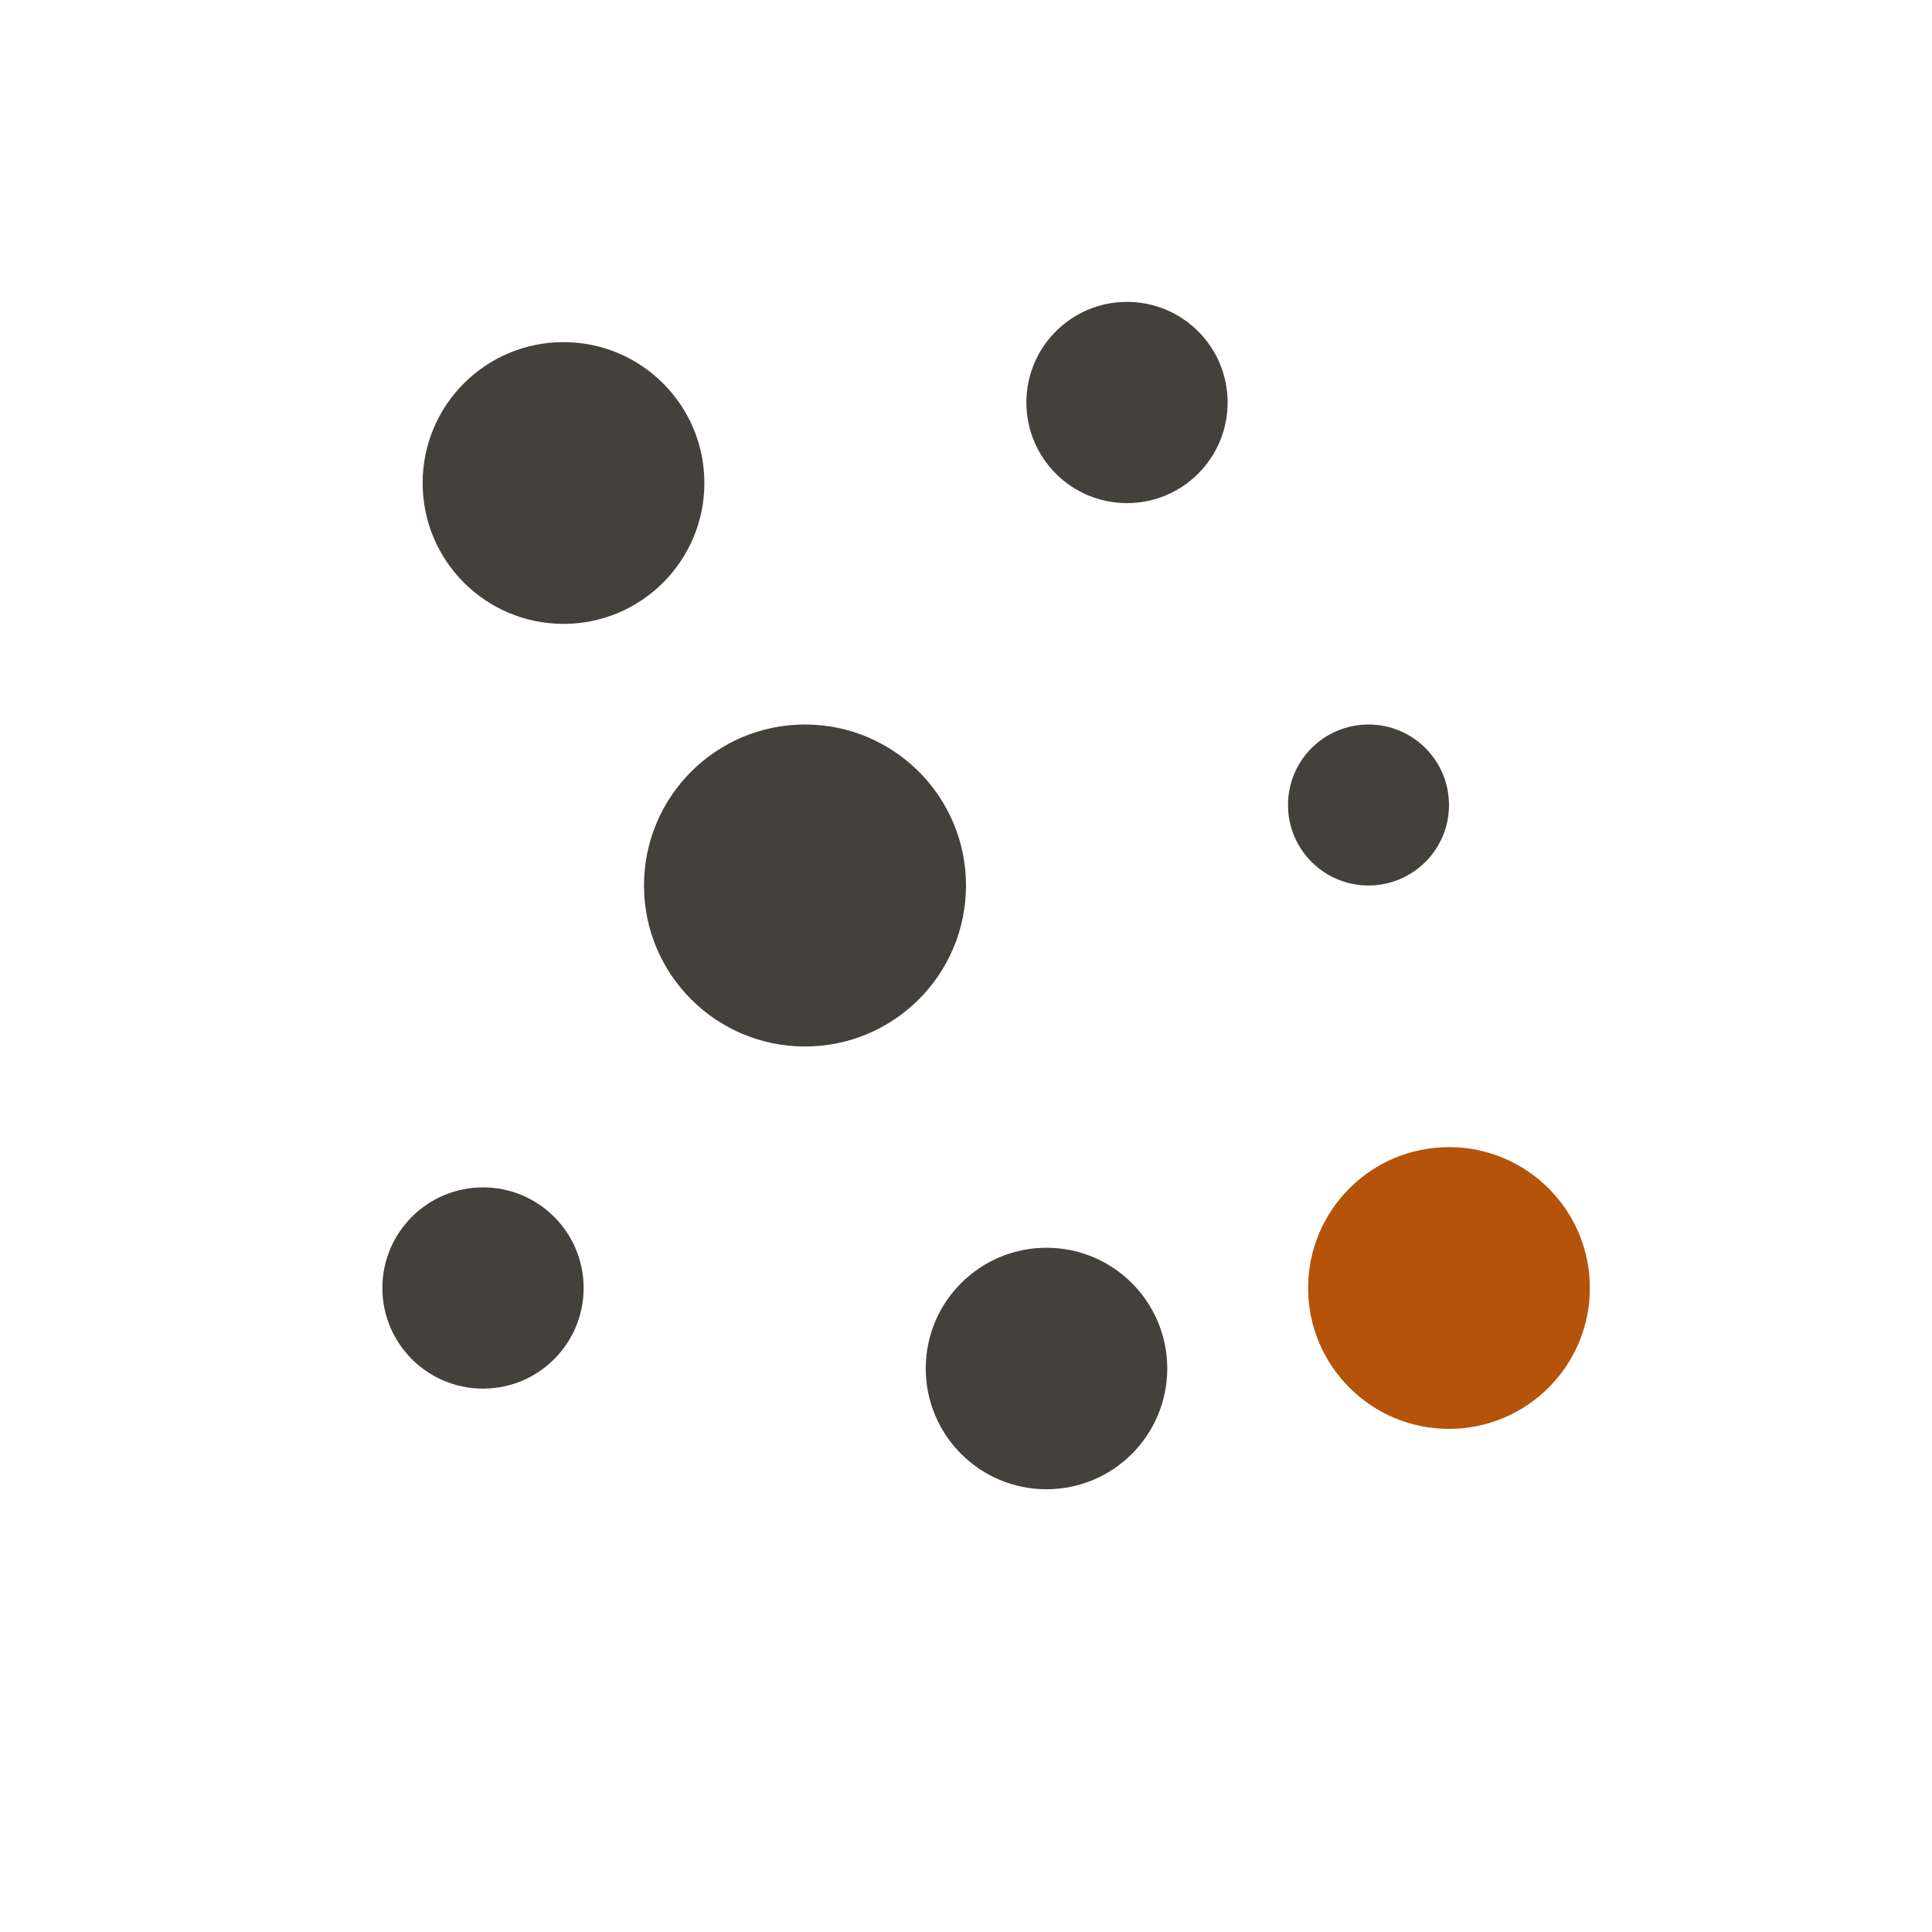
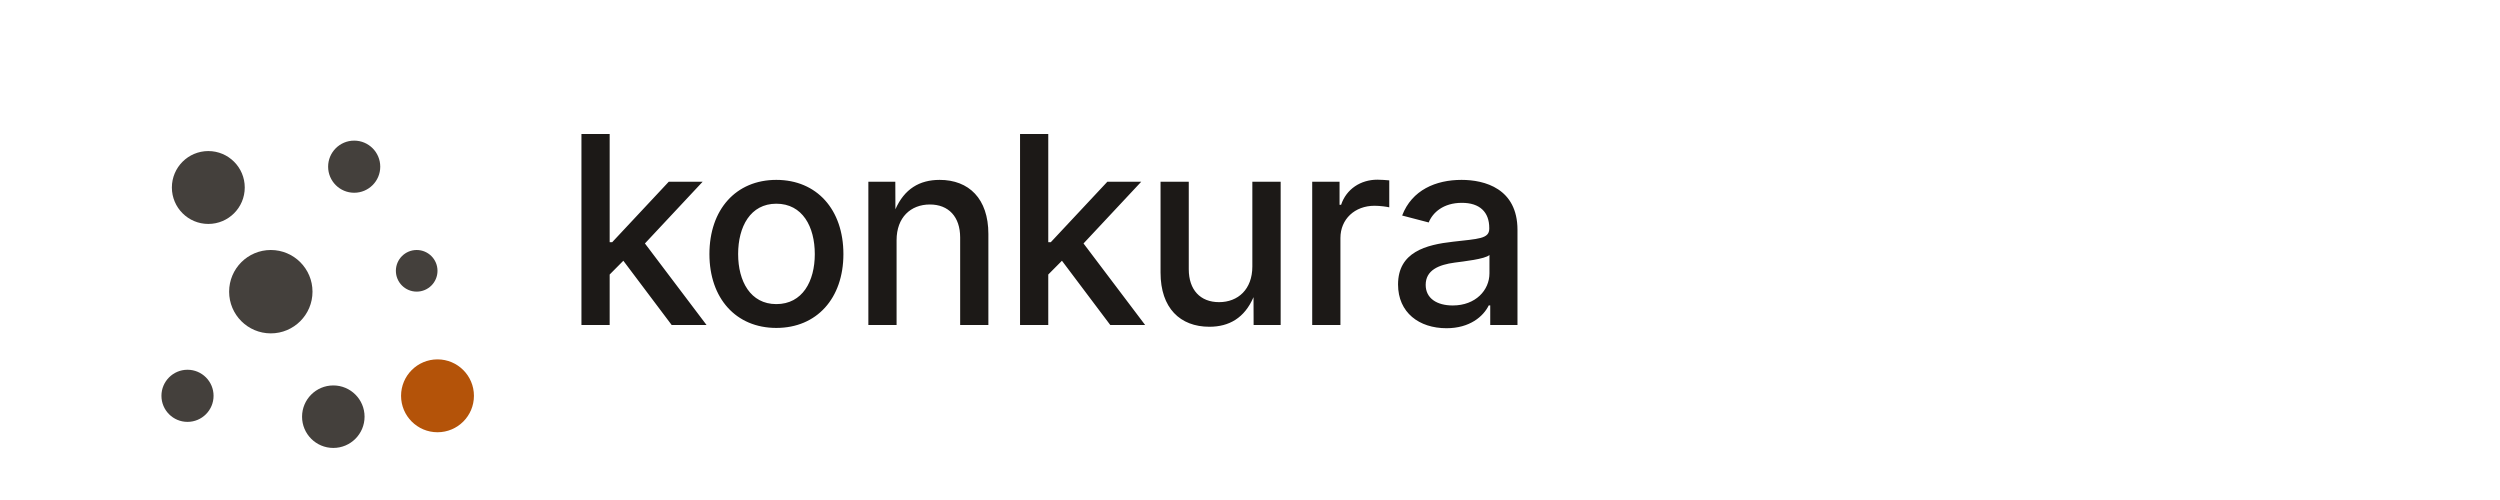
- <svg xmlns="http://www.w3.org/2000/svg" width="240" height="240" viewBox="0 0 240 240">
-   <circle cx="70" cy="60" r="17.5" fill="#44403C" />
-   <circle cx="140" cy="50" r="12.5" fill="#44403C" />
-   <circle cx="100" cy="110" r="20" fill="#44403C" />
-   <circle cx="170" cy="100" r="10" fill="#44403C" />
-   <circle cx="60" cy="160" r="12.5" fill="#44403C" />
-   <circle cx="130" cy="170" r="15" fill="#44403C" />
-   <circle cx="180" cy="160" r="17.5" fill="#B45309" />
+ <svg xmlns="http://www.w3.org/2000/svg" width="400" height="80" viewBox="0 0 400 80">
+   <g transform="translate(10, 10)">
+     <circle cx="23.33" cy="20" r="5.83" fill="#44403C" />
+     <circle cx="46.67" cy="16.67" r="4.17" fill="#44403C" />
+     <circle cx="33.33" cy="36.67" r="6.67" fill="#44403C" />
+     <circle cx="56.67" cy="33.33" r="3.33" fill="#44403C" />
+     <circle cx="20" cy="53.33" r="4.17" fill="#44403C" />
+     <circle cx="43.33" cy="56.67" r="5" fill="#44403C" />
+     <circle cx="60" cy="53.33" r="5.83" fill="#B45309" />
+   </g>
+   <text x="90" y="52" font-family="Inter, -apple-system, BlinkMacSystemFont, 'Segoe UI', Roboto, sans-serif" font-size="42" font-weight="500" fill="#1C1917" letter-spacing="-1">konkura</text>
</svg>
